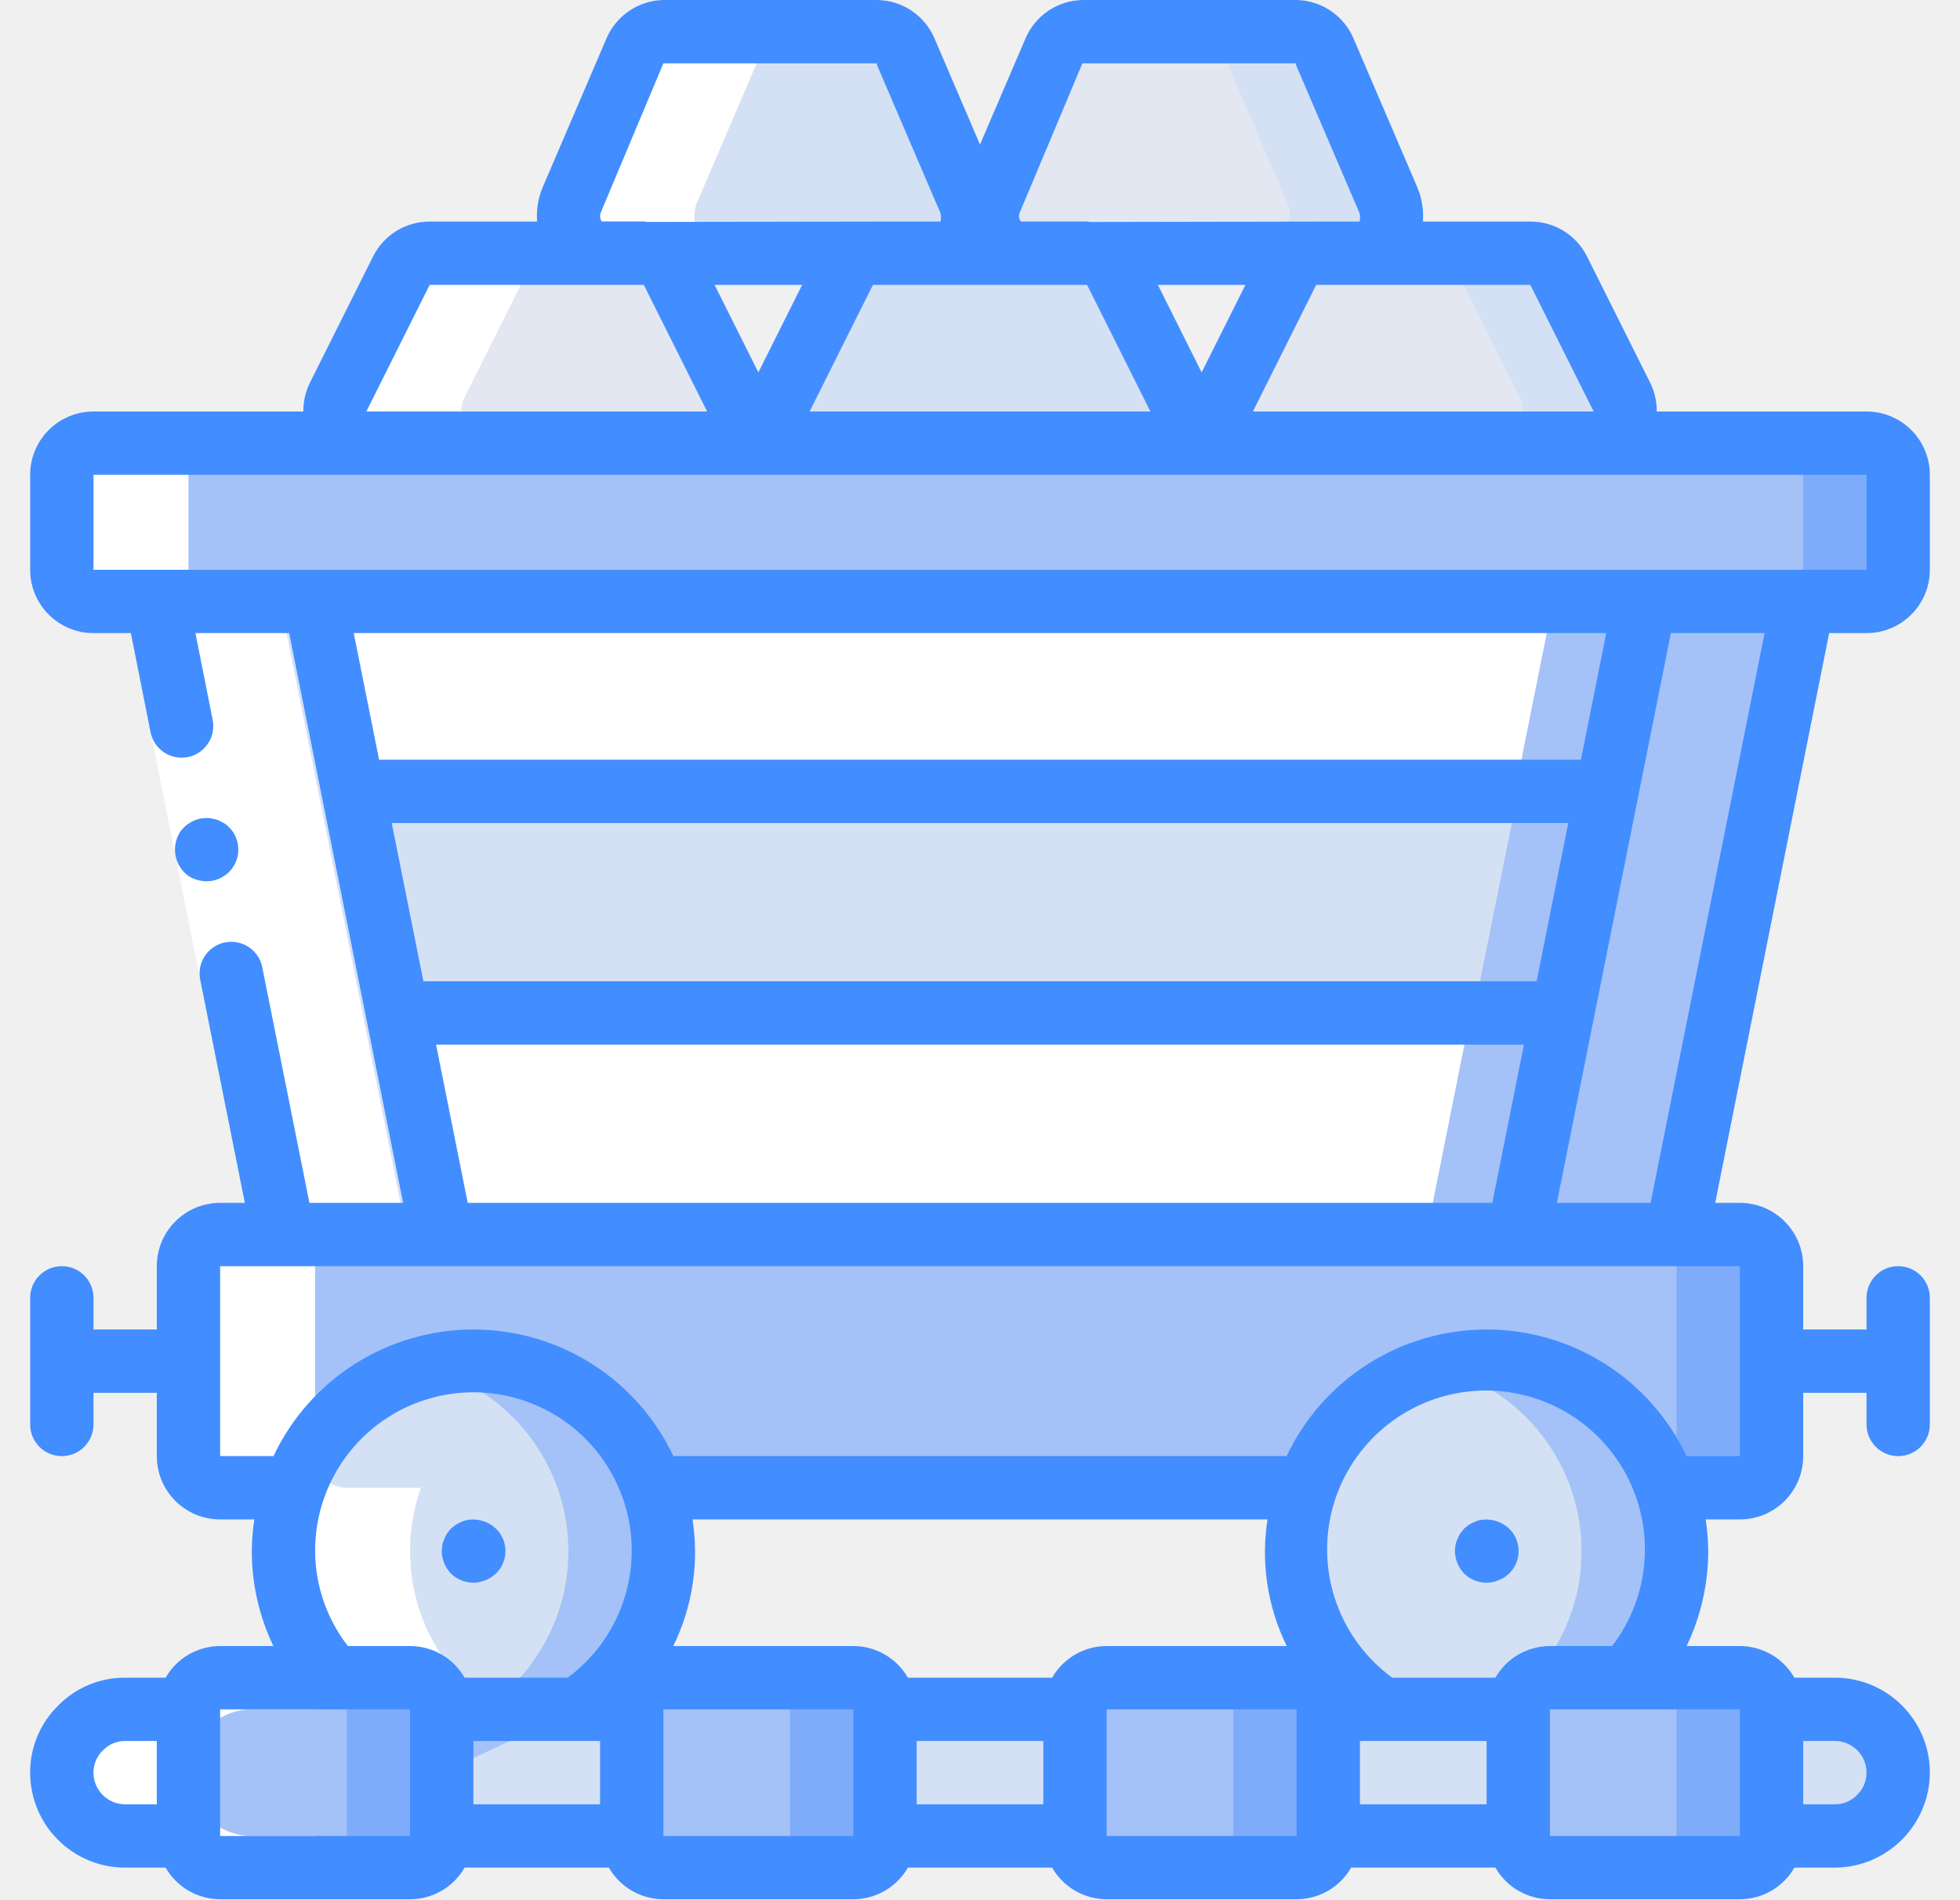
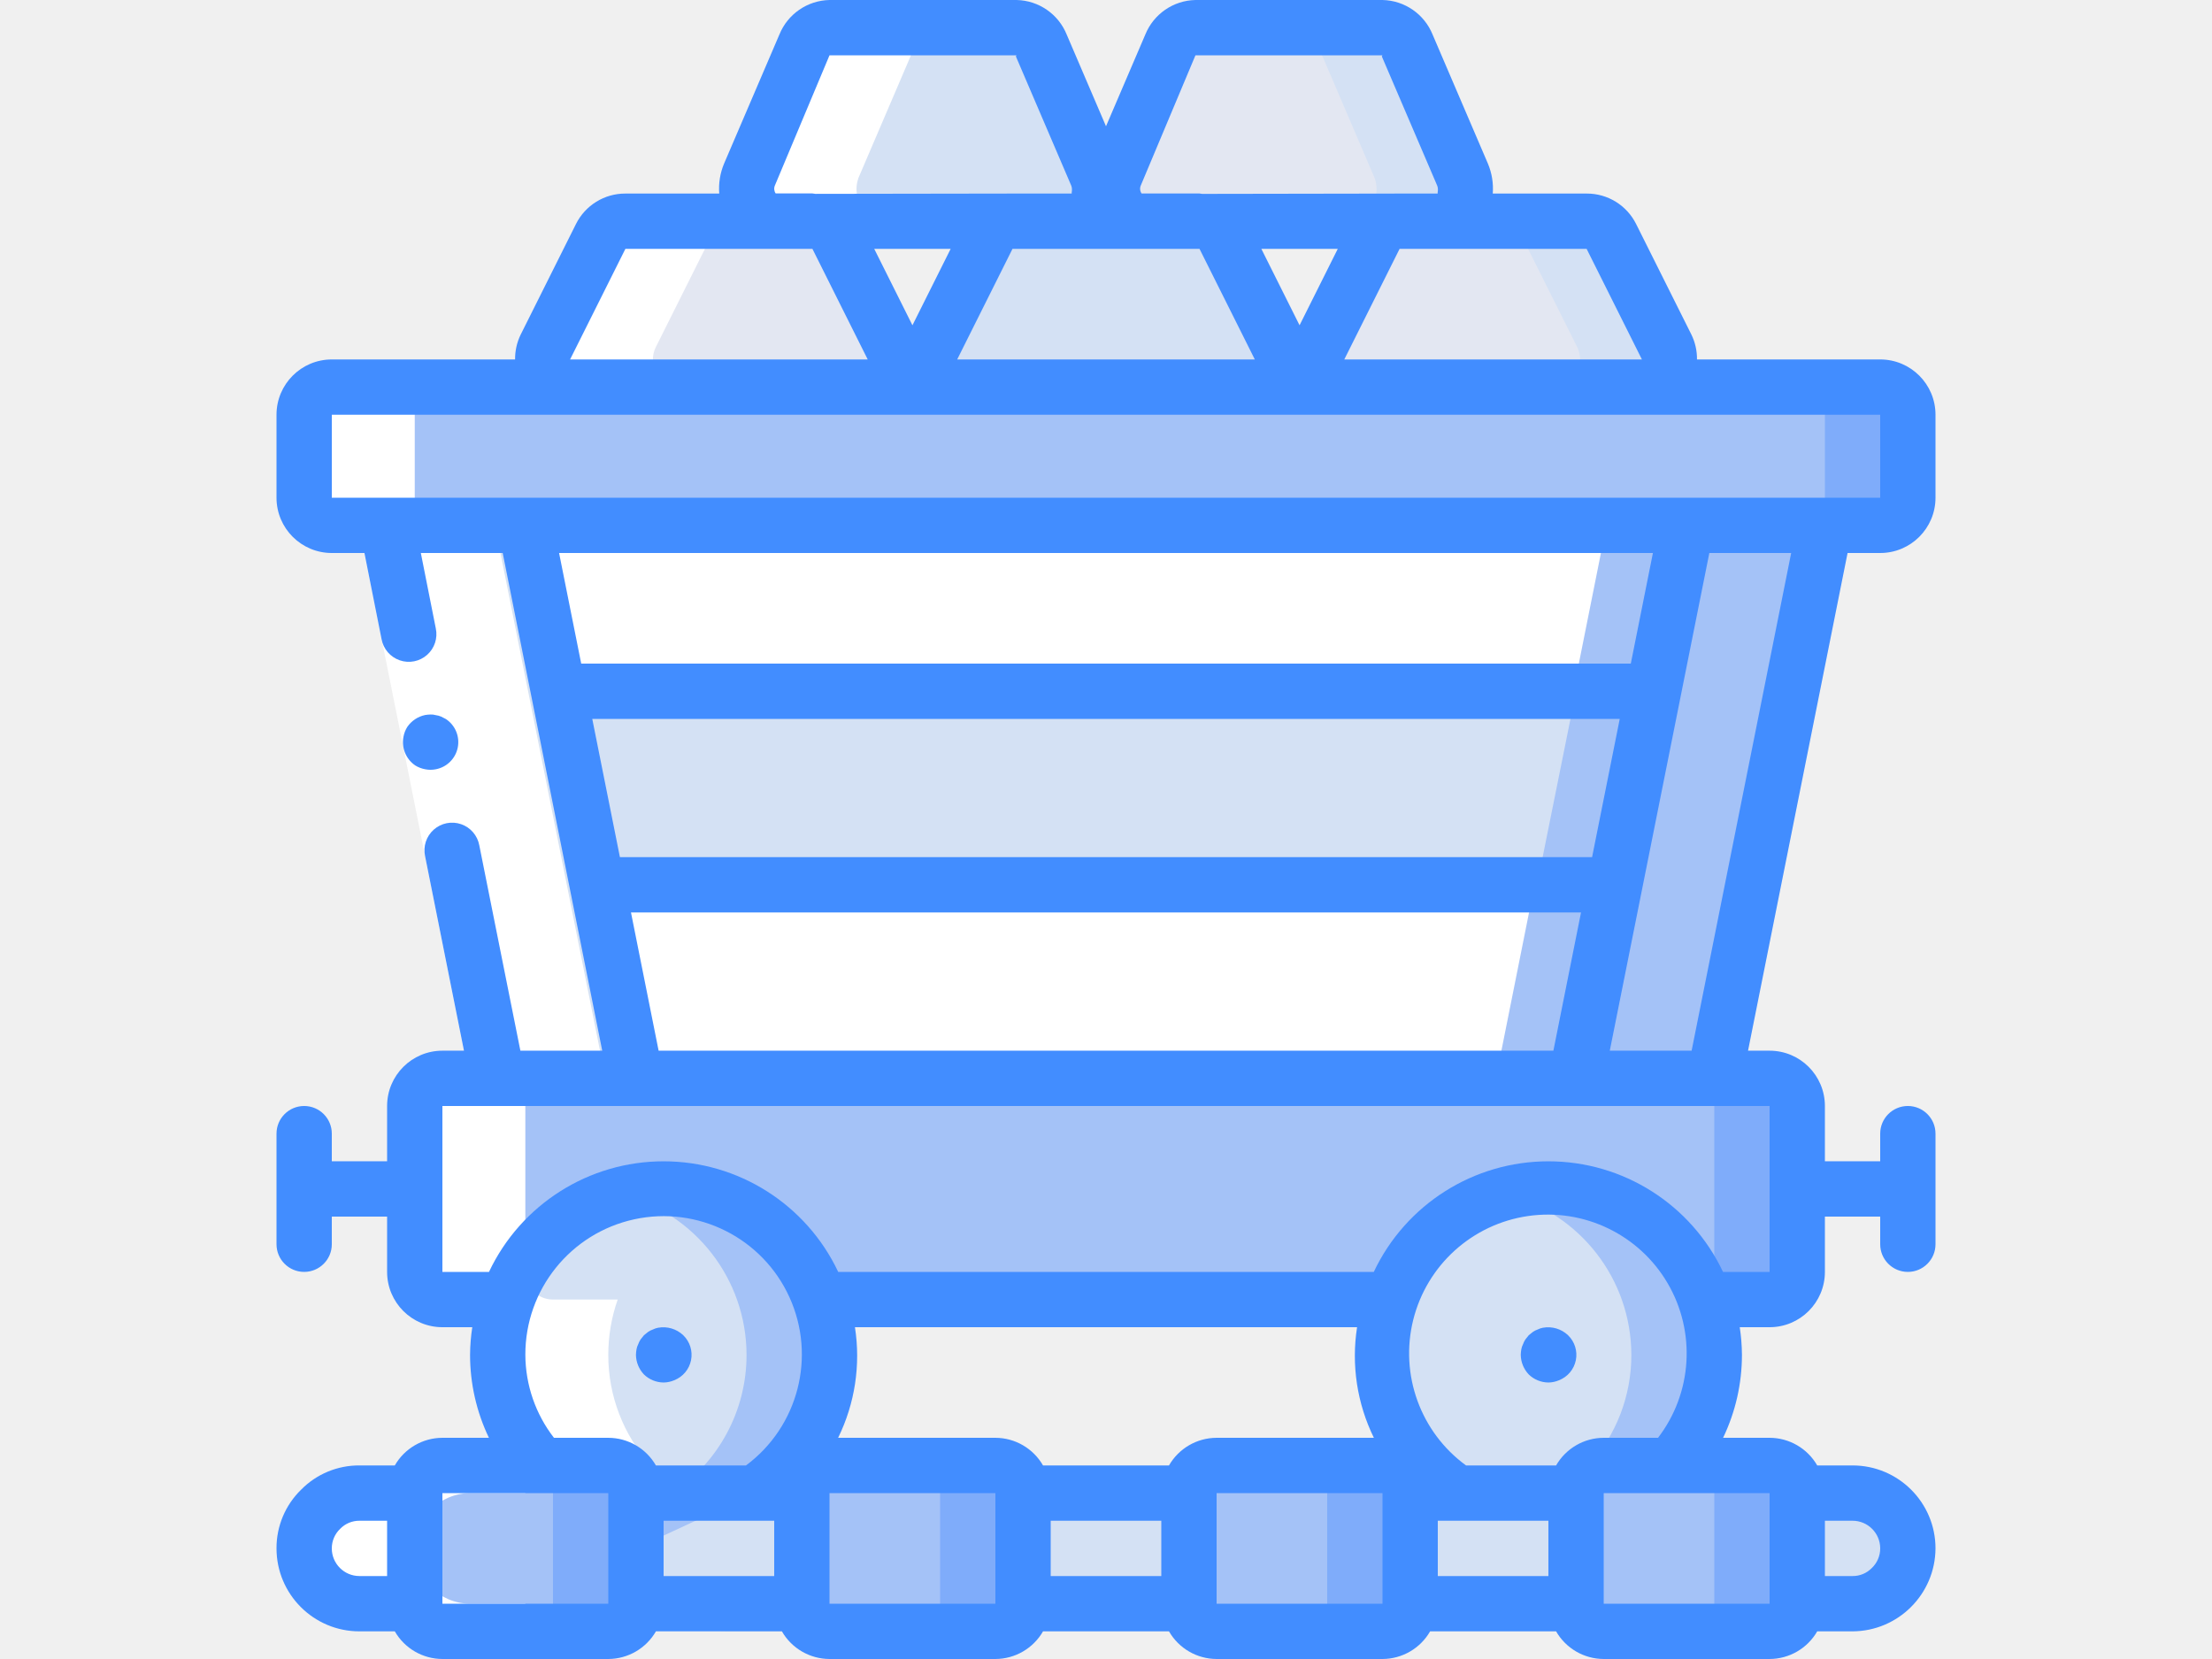
- <svg xmlns="http://www.w3.org/2000/svg" height="126pt" viewBox="0 0 512 512" width="130pt">
+ <svg xmlns="http://www.w3.org/2000/svg" height="126px" viewBox="0 0 512 512" width="126pt">
  <path d="m435.199 166.398-9.387 46.934-11.945 59.734-.855 4.266-11.945 59.734h-290.133l-11.945-59.734-.855-4.266-11.945-59.734-9.387-46.934zm0 0" fill="#a4c2f7" />
  <path d="m426.668 213.332-12.031 59.734h-317.27l-12.035-59.734zm0 0" fill="#a4c2f7" />
  <path d="m409.602 166.398-9.387 46.934-11.949 59.734-.852 4.266-11.945 59.734h-264.535l-11.945-59.734-.855-4.266h-.766l-12.035-59.734h.855l-9.387-46.934zm0 0" fill="#fff" />
  <path d="m401.066 213.332-12.031 59.734h-291.668l-12.035-59.734zm0 0" fill="#d4e1f4" />
  <path d="m110.934 337.066h-42.668l-34.133-170.668h42.668l10.238 51.203 11.949 59.73zm0 0" fill="#d4e1f4" />
  <path d="m477.867 166.398-34.133 170.668h-42.668l11.945-59.734 11.949-59.73 10.238-51.203zm0 0" fill="#a4c2f7" />
  <path d="m17.066 119.469h477.867c4.715 0 8.535 3.82 8.535 8.531v25.602c0 4.711-3.82 8.531-8.535 8.531h-477.867c-4.711 0-8.531-3.82-8.531-8.531v-25.602c0-4.711 3.82-8.531 8.531-8.531zm0 0" fill="#7facfa" />
  <path d="m165.395 68.266h-57.719c-3.234.004-6.188 1.828-7.629 4.719l-17.07 34.133c-1.32 2.645-1.18 5.785.375 8.301 1.555 2.516 4.301 4.047 7.254 4.051h91.855c2.957-.004 5.699-1.535 7.254-4.051 1.555-2.516 1.695-5.656.375-8.301l-17.066-34.133c-1.445-2.891-4.398-4.715-7.629-4.719zm0 0" fill="#e3e7f2" />
  <path d="m421.375 119.469h-91.816c-2.973.02-5.742-1.508-7.312-4.035-1.566-2.527-1.707-5.684-.367-8.34l17.066-34.133c1.457-2.898 4.434-4.715 7.68-4.695h57.684c3.246-.02 6.223 1.797 7.68 4.695l17.066 34.133c1.34 2.656 1.199 5.812-.367 8.34-1.57 2.527-4.34 4.055-7.312 4.035zm0 0" fill="#d4e1f4" />
  <path d="m284.859 68.266h-57.719c-3.23.004-6.184 1.828-7.629 4.719l-17.066 34.133c-1.32 2.645-1.18 5.785.375 8.301 1.551 2.516 4.297 4.047 7.254 4.051h91.852c2.957-.004 5.703-1.535 7.258-4.051 1.551-2.516 1.695-5.656.371-8.301l-17.066-34.133c-1.445-2.891-4.398-4.715-7.629-4.719zm0 0" fill="#d4e1f4" />
  <path d="m228.395 8.535h-57.727c-3.418.141-6.418 2.305-7.629 5.504l-17.066 39.824c-1.465 2.891-1.438 6.312.082 9.18 1.516 2.863 4.332 4.812 7.547 5.223h91.859c3.215-.414 6.027-2.359 7.547-5.223 1.52-2.863 1.551-6.289.09-9.18l-17.066-39.824c-1.211-3.203-4.219-5.367-7.637-5.504zm0 0" fill="#d4e1f4" />
  <path d="m358.398 68.266h-91.902c-3.211-.426-6.012-2.383-7.523-5.246-1.508-2.867-1.535-6.285-.07-9.176l17.066-39.848c1.219-3.172 4.203-5.316 7.594-5.461h57.77c3.398.129 6.391 2.281 7.598 5.461l17.066 39.848c1.484 2.887 1.465 6.316-.047 9.188s-4.328 4.828-7.551 5.234zm0 0" fill="#d4e1f4" />
  <path d="m393.812 119.469h-64.254c-2.973.02-5.742-1.508-7.312-4.035-1.566-2.527-1.707-5.684-.367-8.34l17.066-34.133c1.457-2.898 4.434-4.715 7.68-4.695h30.121c3.223-.012 6.168 1.809 7.594 4.695l17.07 34.133c1.328 2.641 1.199 5.781-.352 8.305-1.547 2.52-4.289 4.059-7.246 4.07zm0 0" fill="#e3e7f2" />
  <path d="m330.836 68.266h-64.34c-3.211-.426-6.012-2.383-7.523-5.246-1.508-2.867-1.535-6.285-.07-9.176l17.066-39.848c1.219-3.172 4.203-5.316 7.594-5.461h30.207c3.395.145 6.375 2.289 7.598 5.461l17.066 39.848c1.461 2.891 1.434 6.309-.074 9.176-1.508 2.863-4.312 4.82-7.523 5.246zm0 0" fill="#e3e7f2" />
  <path d="m51.199 332.801h409.602c4.711 0 8.531 3.82 8.531 8.531v51.203c0 4.711-3.82 8.531-8.531 8.531h-409.602c-4.711 0-8.531-3.82-8.531-8.531v-51.203c0-4.711 3.82-8.531 8.531-8.531zm0 0" fill="#7facfa" />
  <path d="m42.668 460.801h-17.066c-4.527-.023-8.871 1.793-12.035 5.035-3.238 3.16-5.059 7.504-5.031 12.031.027 9.414 7.652 17.039 17.066 17.066h460.797c9.398-.07 17-7.672 17.07-17.066-.031-9.414-7.656-17.039-17.07-17.066zm0 0" fill="#d4e1f4" />
  <path d="m17.066 119.469h452.266c4.715 0 8.535 3.82 8.535 8.531v25.602c0 4.711-3.82 8.531-8.535 8.531h-452.266c-4.711 0-8.531-3.82-8.531-8.531v-25.602c0-4.711 3.82-8.531 8.531-8.531zm0 0" fill="#a4c2f7" />
  <path d="m51.199 332.801h384c4.715 0 8.535 3.82 8.535 8.531v51.203c0 4.711-3.82 8.531-8.535 8.531h-384c-4.711 0-8.531-3.82-8.531-8.531v-51.203c0-4.711 3.82-8.531 8.531-8.531zm0 0" fill="#a4c2f7" />
  <path d="m443.734 418.133c.027 12.617-4.66 24.793-13.141 34.133l-24.75 18.688-19.367-4.691-22.188-5.461c-16.875-11.133-25.598-31.168-22.258-51.105s18.121-36.031 37.703-41.055c4.172-1.133 8.477-1.707 12.801-1.707 28.277 0 51.199 22.922 51.199 51.199zm0 0" fill="#a4c2f7" />
  <path d="m418.133 418.133c.027 12.617-4.66 24.793-13.141 34.133l-18.516 13.996-22.188-5.461c-16.875-11.133-25.598-31.168-22.258-51.105s18.121-36.031 37.703-41.055c22.574 5.828 38.363 26.176 38.398 49.492zm0 0" fill="#d4e1f4" />
  <path d="m170.668 418.133c.012 17.18-8.613 33.211-22.957 42.668l-36.777 17.066-8.961-7.766-20.562-17.836c-8.484-9.34-13.172-21.516-13.145-34.133.039-23.316 15.824-43.664 38.402-49.492 4.172-1.133 8.477-1.707 12.801-1.707 28.273 0 51.199 22.922 51.199 51.199zm0 0" fill="#a4c2f7" />
  <path d="m145.066 418.133c.016 17.18-8.613 33.211-22.953 42.668l-20.141 9.301-20.562-17.836c-8.484-9.34-13.172-21.516-13.145-34.133.039-23.316 15.824-43.664 38.402-49.492 22.574 5.828 38.363 26.176 38.398 49.492zm0 0" fill="#d4e1f4" />
  <path d="m51.199 452.266h51.199c4.715 0 8.535 3.82 8.535 8.535v34.133c0 4.711-3.82 8.535-8.535 8.535h-51.199c-4.711 0-8.531-3.824-8.531-8.535v-34.133c0-4.715 3.82-8.535 8.531-8.535zm0 0" fill="#7facfa" />
  <path d="m170.668 452.266h51.199c4.711 0 8.531 3.82 8.531 8.535v34.133c0 4.711-3.82 8.535-8.531 8.535h-51.199c-4.715 0-8.535-3.824-8.535-8.535v-34.133c0-4.715 3.82-8.535 8.535-8.535zm0 0" fill="#7facfa" />
  <path d="m51.199 452.266h25.602c4.711 0 8.531 3.82 8.531 8.535v34.133c0 4.711-3.82 8.535-8.531 8.535h-25.602c-4.711 0-8.531-3.824-8.531-8.535v-34.133c0-4.715 3.82-8.535 8.531-8.535zm0 0" fill="#a4c2f7" />
  <path d="m170.668 452.266h25.598c4.715 0 8.535 3.82 8.535 8.535v34.133c0 4.711-3.82 8.535-8.535 8.535h-25.598c-4.715 0-8.535-3.824-8.535-8.535v-34.133c0-4.715 3.82-8.535 8.535-8.535zm0 0" fill="#a4c2f7" />
  <path d="m290.133 452.266h51.199c4.715 0 8.535 3.82 8.535 8.535v34.133c0 4.711-3.82 8.535-8.535 8.535h-51.199c-4.711 0-8.531-3.824-8.531-8.535v-34.133c0-4.715 3.82-8.535 8.531-8.535zm0 0" fill="#7facfa" />
  <path d="m290.133 452.266h25.602c4.711 0 8.531 3.82 8.531 8.535v34.133c0 4.711-3.82 8.535-8.531 8.535h-25.602c-4.711 0-8.531-3.824-8.531-8.535v-34.133c0-4.715 3.82-8.535 8.531-8.535zm0 0" fill="#a4c2f7" />
  <path d="m409.602 452.266h51.199c4.711 0 8.531 3.82 8.531 8.535v34.133c0 4.711-3.82 8.535-8.531 8.535h-51.199c-4.715 0-8.535-3.824-8.535-8.535v-34.133c0-4.715 3.82-8.535 8.535-8.535zm0 0" fill="#7facfa" />
  <path d="m409.602 452.266h25.598c4.715 0 8.535 3.82 8.535 8.535v34.133c0 4.711-3.82 8.535-8.535 8.535h-25.598c-4.715 0-8.535-3.824-8.535-8.535v-34.133c0-4.715 3.82-8.535 8.535-8.535zm0 0" fill="#a4c2f7" />
  <path d="m119.469 426.668c-2.266-.02-4.434-.902-6.059-2.477-1.559-1.637-2.445-3.801-2.477-6.059.02-.57.074-1.141.172-1.707.09-.535.266-1.051.512-1.535.188-.543.445-1.059.766-1.535l1.027-1.281 1.277-1.023c.477-.324.992-.582 1.535-.77.484-.246 1.004-.418 1.539-.512 2.805-.516 5.691.34 7.766 2.305 2.066 1.996 2.977 4.91 2.406 7.727-.57 2.82-2.543 5.148-5.223 6.184-1.027.438-2.129.668-3.242.684zm0 0" fill="#428dff" />
  <path d="m392.535 426.668c-2.266-.02-4.434-.902-6.059-2.477-1.559-1.637-2.441-3.801-2.477-6.059.02-.57.074-1.141.172-1.707.094-.535.266-1.051.512-1.535.188-.543.445-1.059.766-1.535l1.027-1.281 1.277-1.023c.477-.324.992-.582 1.535-.77.484-.246 1.004-.418 1.539-.512 2.809-.516 5.691.34 7.766 2.305 2.066 1.996 2.977 4.91 2.406 7.727-.57 2.82-2.539 5.148-5.223 6.184-1.027.438-2.129.668-3.242.684zm0 0" fill="#428dff" />
  <g fill="#fff">
    <path d="m42.668 153.602v-25.602c0-4.711 3.82-8.531 8.531-8.531h-34.133c-4.711 0-8.531 3.82-8.531 8.531v25.602c0 4.711 3.82 8.531 8.531 8.531h34.133c-4.711 0-8.531-3.82-8.531-8.531zm65.023-85.336c-3.246-.02-6.219 1.797-7.68 4.695l-17.066 34.133c-1.34 2.656-1.199 5.812.371 8.34 1.566 2.527 4.336 4.055 7.309 4.035h34.133c-2.973.02-5.742-1.508-7.309-4.035-1.57-2.527-1.711-5.684-.371-8.34l17.066-34.133c1.461-2.898 4.438-4.715 7.68-4.695zm62.977-59.73c-3.398.129-6.391 2.281-7.594 5.461l-17.07 39.848c-1.484 2.887-1.465 6.316.047 9.188s4.328 4.828 7.551 5.234h34.133c-3.219-.418-6.035-2.367-7.559-5.23-1.527-2.863-1.57-6.285-.121-9.191l17.066-39.848c1.242-3.191 4.258-5.336 7.68-5.461zm0 0" />
    <path d="m59.734 460.801h17.066c.008-3.352 1.977-6.391 5.035-7.766 1.094-.516 2.289-.777 3.496-.77h30.211c-8.484-9.34-13.172-21.516-13.145-34.133 0-5.812.98-11.582 2.902-17.066h-19.969c-4.711 0-8.531-3.82-8.531-8.531v-51.203c0-4.711 3.82-8.531 8.531-8.531h16.215l-33.281-166.402h-34.133l33.281 166.402h-16.215c-4.711 0-8.531 3.82-8.531 8.531v51.203c0 4.711 3.82 8.531 8.531 8.531h19.969c-1.922 5.484-2.902 11.254-2.902 17.066-.027 12.617 4.66 24.793 13.145 34.133h-30.211c-4.711 0-8.531 3.82-8.531 8.535h-17.066c-4.527-.023-8.871 1.793-12.035 5.035-3.238 3.16-5.059 7.504-5.031 12.031.027 9.414 7.652 17.039 17.066 17.066h17.066c0 4.711 3.82 8.535 8.531 8.535h34.133c-4.711 0-8.531-3.824-8.531-8.535h-17.066c-9.414-.027-17.039-7.652-17.066-17.066.07-9.398 7.668-16.996 17.066-17.066zm0 0" />
    <path d="m110.934 494.934c0 4.711-3.82 8.535-8.535 8.535h34.137c4.711 0 8.531-3.824 8.531-8.535zm0 0" />
    <path d="m42.504 160.461 21.754 108.773 12.379 61.895-16.742 3.344-12.371-61.883-21.762-108.785zm0 0" />
  </g>
  <path d="m42.77 236.203c.949.594 2.004 1.004 3.105 1.203 1.098.223 2.227.223 3.32 0 3.402-.66 6.07-3.312 6.746-6.715.676-3.398-.773-6.871-3.664-8.781l-1.461-.75c-.527-.23-1.086-.383-1.656-.453-.52-.152-1.062-.219-1.605-.195-.57.008-1.141.062-1.703.16-2.211.473-4.16 1.766-5.453 3.617-.605.949-1.016 2.004-1.215 3.105-.648 3.387.754 6.84 3.586 8.809zm0 0" fill="#428dff" />
  <path d="m494.934 110.934h-56.543c.035-2.645-.551-5.258-1.707-7.637l-17.066-34.133c-2.879-5.805-8.812-9.461-15.289-9.43h-28.965c.242-3.156-.273-6.324-1.5-9.242l-17.066-39.816c-2.555-6.332-8.637-10.531-15.465-10.676h-57.727c-6.832.141-12.922 4.34-15.48 10.676l-12.125 28.297-12.125-28.297c-2.559-6.336-8.648-10.535-15.48-10.676h-57.727c-6.828.141-12.914 4.344-15.473 10.676l-17.066 39.816c-1.223 2.918-1.734 6.086-1.492 9.242h-28.961c-6.473-.023-12.391 3.633-15.27 9.43l-17.066 34.133c-1.152 2.379-1.738 4.992-1.707 7.637h-56.566c-9.426 0-17.066 7.641-17.066 17.066v25.602c0 9.426 7.641 17.066 17.066 17.066h10.07l5.289 26.605c.562 3.027 2.707 5.516 5.617 6.516 2.91 1.004 6.137.359 8.438-1.684s3.328-5.168 2.68-8.176l-4.617-23.262h25.262l30.719 153.598h-25.258l-12.684-63.395c-.559-3.023-2.703-5.516-5.617-6.516-2.91-1-6.133-.355-8.434 1.688-2.305 2.043-3.328 5.164-2.68 8.176l12.004 60.047h-6.656c-9.426 0-17.066 7.641-17.066 17.066v17.066h-17.066v-8.531c0-4.715-3.82-8.535-8.531-8.535-4.715 0-8.535 3.82-8.535 8.535v34.133c0 4.715 3.82 8.535 8.535 8.535 4.711 0 8.531-3.82 8.531-8.535v-8.531h17.066v17.066c0 9.426 7.641 17.066 17.066 17.066h9.219c-.434 2.824-.66 5.676-.684 8.531 0 8.863 1.988 17.609 5.82 25.602h-14.355c-6.07.016-11.668 3.27-14.691 8.531h-10.906c-6.758-.047-13.25 2.645-17.988 7.461-4.898 4.758-7.648 11.309-7.613 18.141 0 14.137 11.461 25.602 25.602 25.602h10.906c3.023 5.262 8.621 8.512 14.691 8.531h51.199c6.07-.02 11.672-3.27 14.695-8.531h38.879c3.023 5.262 8.625 8.512 14.695 8.531h51.199c6.07-.02 11.668-3.27 14.695-8.531h38.875c3.027 5.262 8.625 8.512 14.695 8.531h51.199c6.07-.02 11.672-3.27 14.695-8.531h38.879c3.023 5.262 8.625 8.512 14.695 8.531h51.199c6.07-.02 11.668-3.27 14.695-8.531h10.902c14.109-.07 25.531-11.492 25.602-25.602 0-14.141-11.461-25.602-25.602-25.602h-10.902c-3.027-5.262-8.625-8.516-14.695-8.531h-14.355c3.832-7.992 5.82-16.738 5.82-25.602-.023-2.855-.25-5.707-.68-8.531h9.215c9.426 0 17.066-7.641 17.066-17.066v-17.066h17.066v8.531c0 4.715 3.82 8.535 8.535 8.535 4.711 0 8.531-3.82 8.531-8.535v-34.133c0-4.715-3.82-8.535-8.531-8.535-4.715 0-8.535 3.82-8.535 8.535v8.531h-17.066v-17.066c0-9.426-7.641-17.066-17.066-17.066h-6.656l30.719-153.598h10.07c9.426 0 17.066-7.641 17.066-17.066v-25.602c0-9.426-7.641-17.066-17.066-17.066zm-73.539 0h-91.855l17.066-34.133h57.723zm-225.129-10.547-11.793-23.586h23.586zm30.875-23.586h57.719l17.066 34.133h-91.852zm88.594 23.586-11.793-23.586h23.586zm-48.992-43.16 16.863-40.16h57.727l-.211.332 17.066 39.828c.535 1.234 0 2.422.211 2.508h-11.945l-60.75.102c-.297 0-.562-.121-.852-.121h-17.867c-.508-.73-.602-1.676-.242-2.488zm-112.922 0 16.848-40.16h57.719l-.203.332 17.066 39.828c.527 1.234 0 2.422.203 2.508h-18.312c-.074-.004-.148-.004-.223 0l-60.586.094c-.324 0-.613-.129-.938-.129h-11.344c-.496-.73-.586-1.664-.23-2.473zm-46.145 19.574h57.719l17.066 34.133h-91.855zm298.34 187.734h-300.031l-8.535-42.668h317.102zm11.949-59.734h-323.926l-6.828-34.133h337.578zm-308.566 76.801h293.203l-8.531 42.664h-276.141zm-32.598 136.531c-.062-20.109 13.922-37.531 33.57-41.82 19.645-4.285 39.621 5.727 47.938 24.035 8.32 18.309 2.73 39.938-13.422 51.918h-27.793c-3.023-5.262-8.625-8.516-14.695-8.531h-16.766c-5.688-7.328-8.789-16.328-8.832-25.602zm315.734 51.199v17.066h-34.137v-17.066zm-53.863-25.598h-48.539c-6.07.016-11.668 3.27-14.695 8.531h-38.875c-3.027-5.262-8.625-8.516-14.695-8.531h-48.539c5.191-10.578 7-22.492 5.191-34.133h154.965c-1.812 11.641-.004 23.555 5.188 34.133zm-99.738 25.598h34.133v17.066h-34.133zm-119.465 0h34.133v17.066h-34.133zm-102.402 8.535c-.008-2.301.938-4.5 2.613-6.074 1.555-1.594 3.695-2.48 5.922-2.461h8.531v17.066h-8.531c-4.715 0-8.535-3.82-8.535-8.531zm34.133 17.066v-34.133h51.199v34.133zm119.469 0v-34.133h51.199v34.133zm119.465 0v-34.133h51.199v34.133zm204.801-17.066c.008 2.301-.938 4.5-2.609 6.074-1.559 1.594-3.699 2.48-5.926 2.457h-8.531v-17.066h8.531c4.715 0 8.535 3.82 8.535 8.535zm-34.133 17.008v.059h-51.199v-34.133h51.199zm-51.199-51.141c-6.07.016-11.672 3.27-14.695 8.531h-27.793c-14.062-10.27-20.504-28.031-16.301-44.926 4.207-16.898 18.223-29.566 35.457-32.051 17.234-2.48 34.258 5.719 43.059 20.742s7.633 33.883-2.961 47.703zm51.199-51.199h-14.379c-9.852-20.844-30.836-34.133-53.887-34.133-23.055 0-44.039 13.289-53.891 34.133h-165.289c-9.852-20.844-30.836-34.133-53.887-34.133-23.055 0-44.039 13.289-53.891 34.133h-14.379v-51.203h409.602zm-24.066-68.27h-25.258l30.723-153.598h25.258zm41.133-170.664h-460.801v-25.602h477.867v25.602zm0 0" fill="#428dff" />
</svg>
